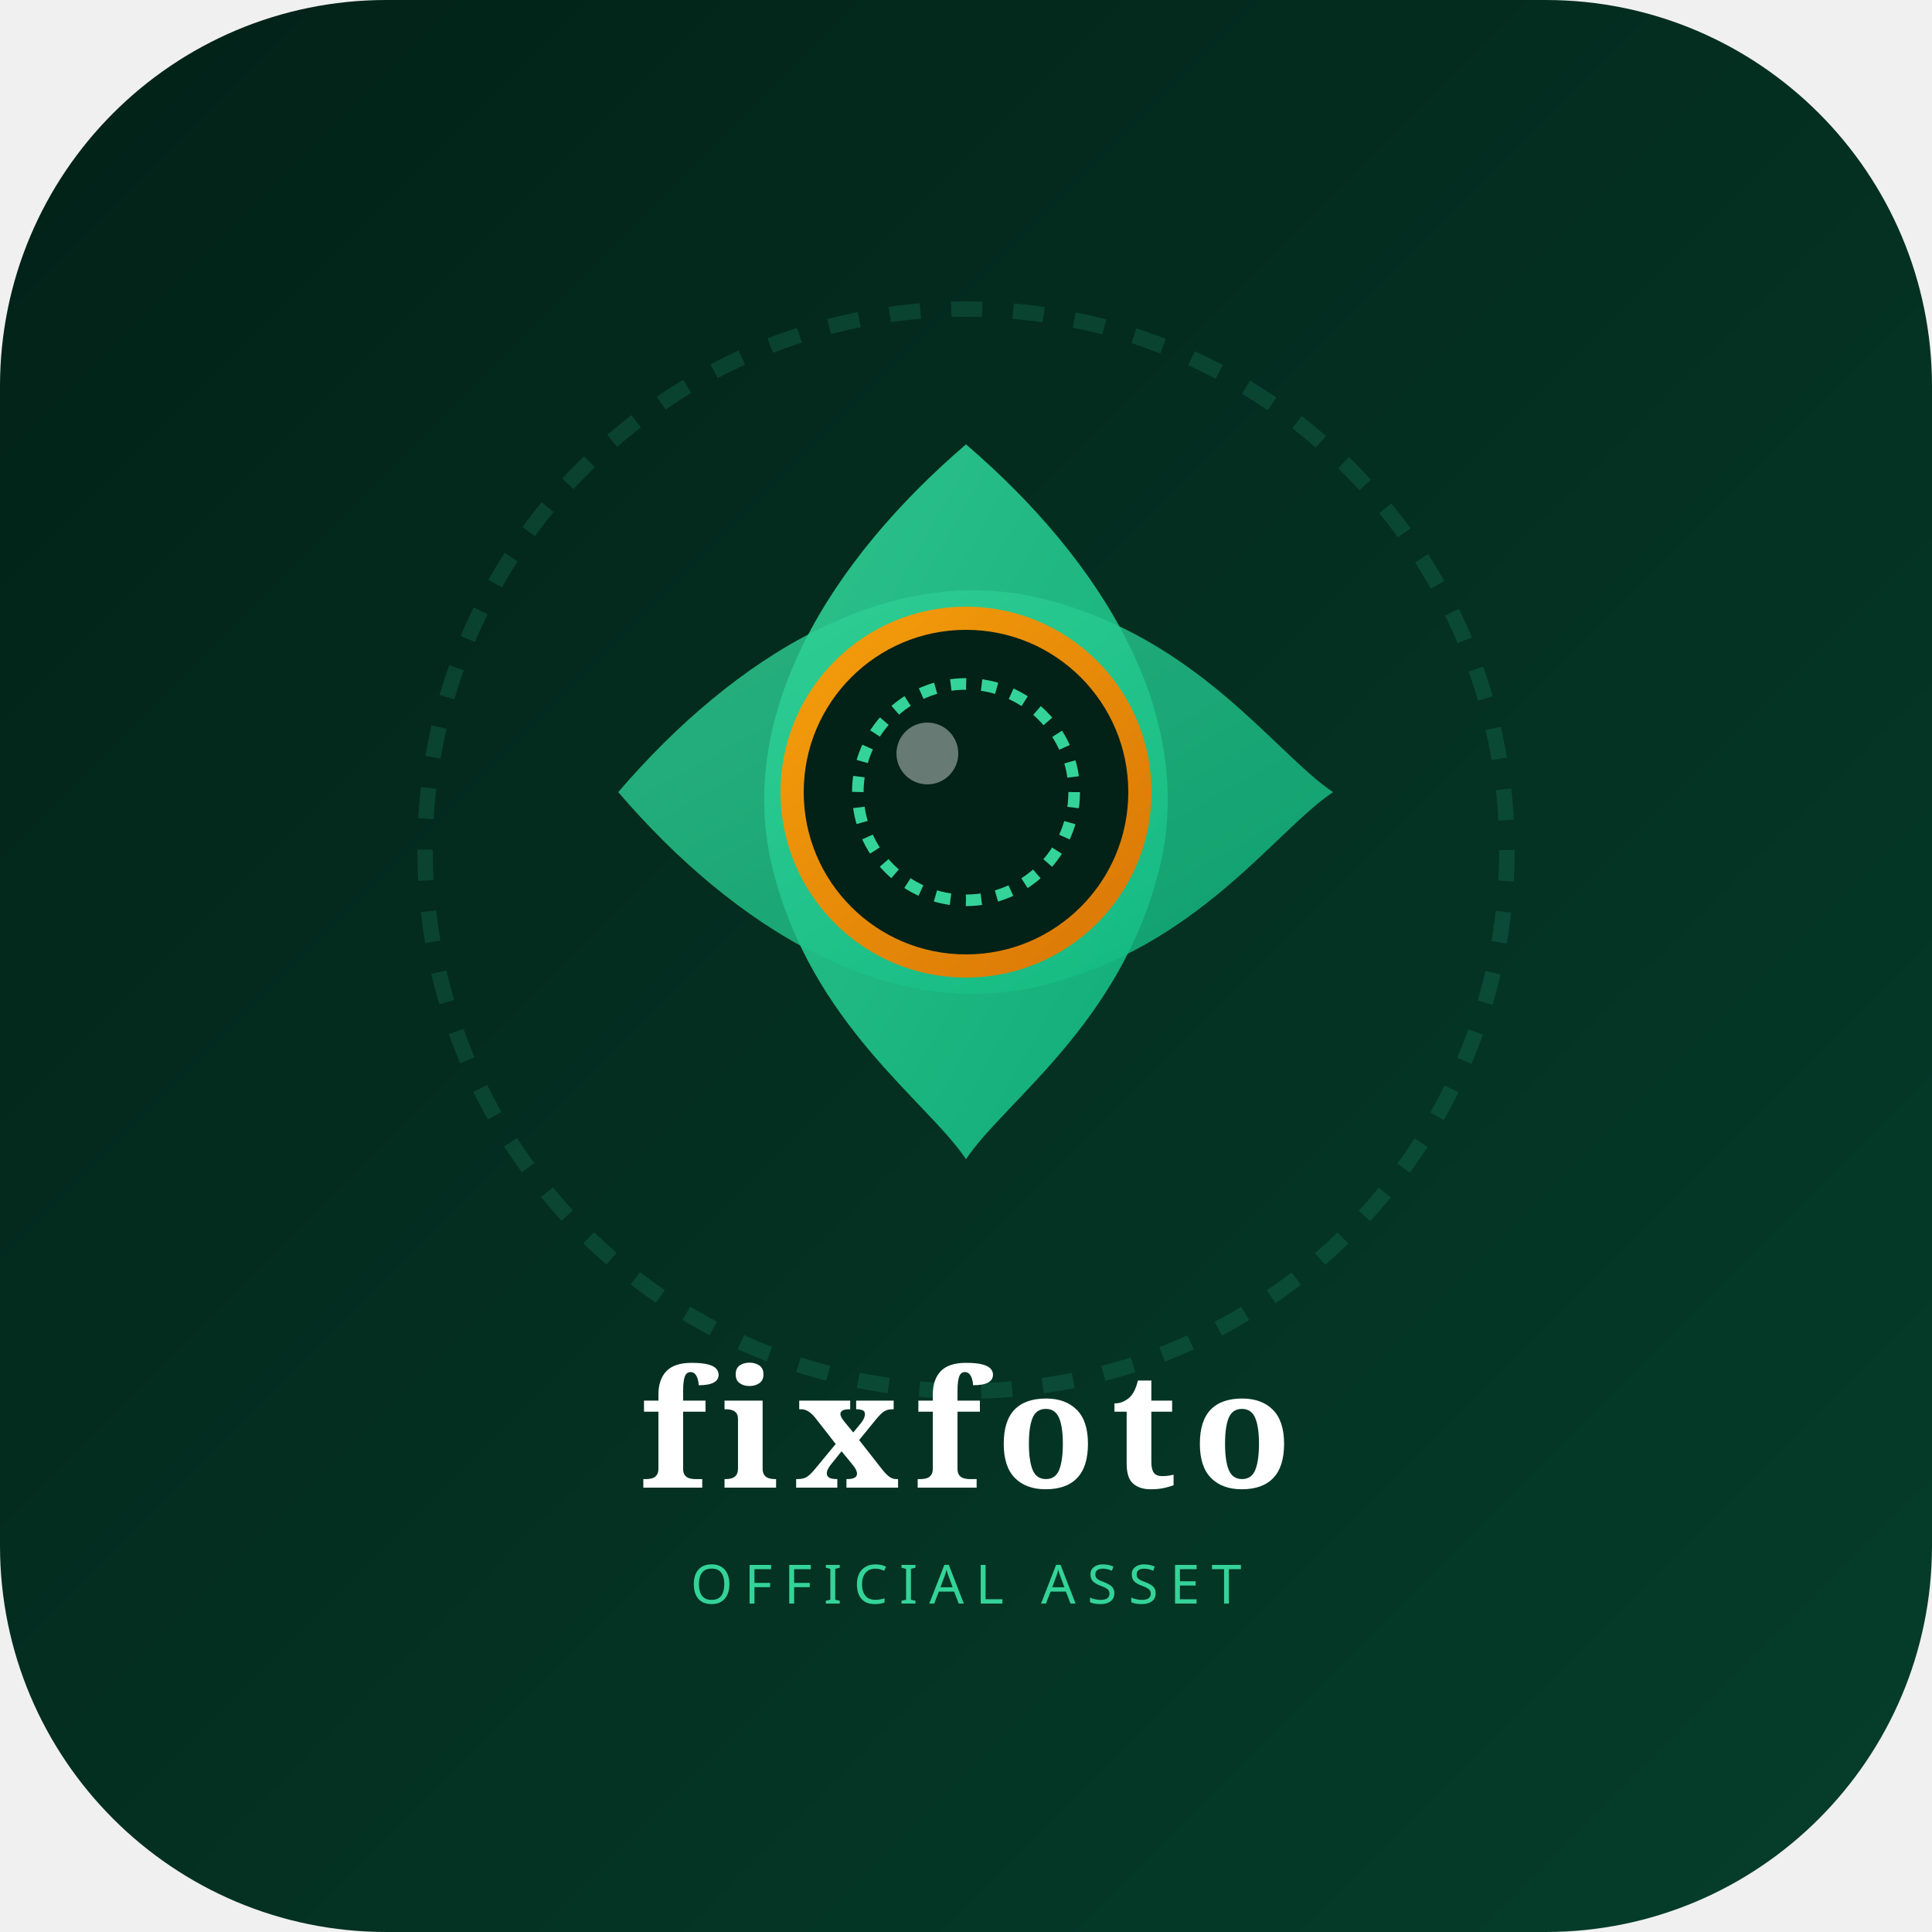
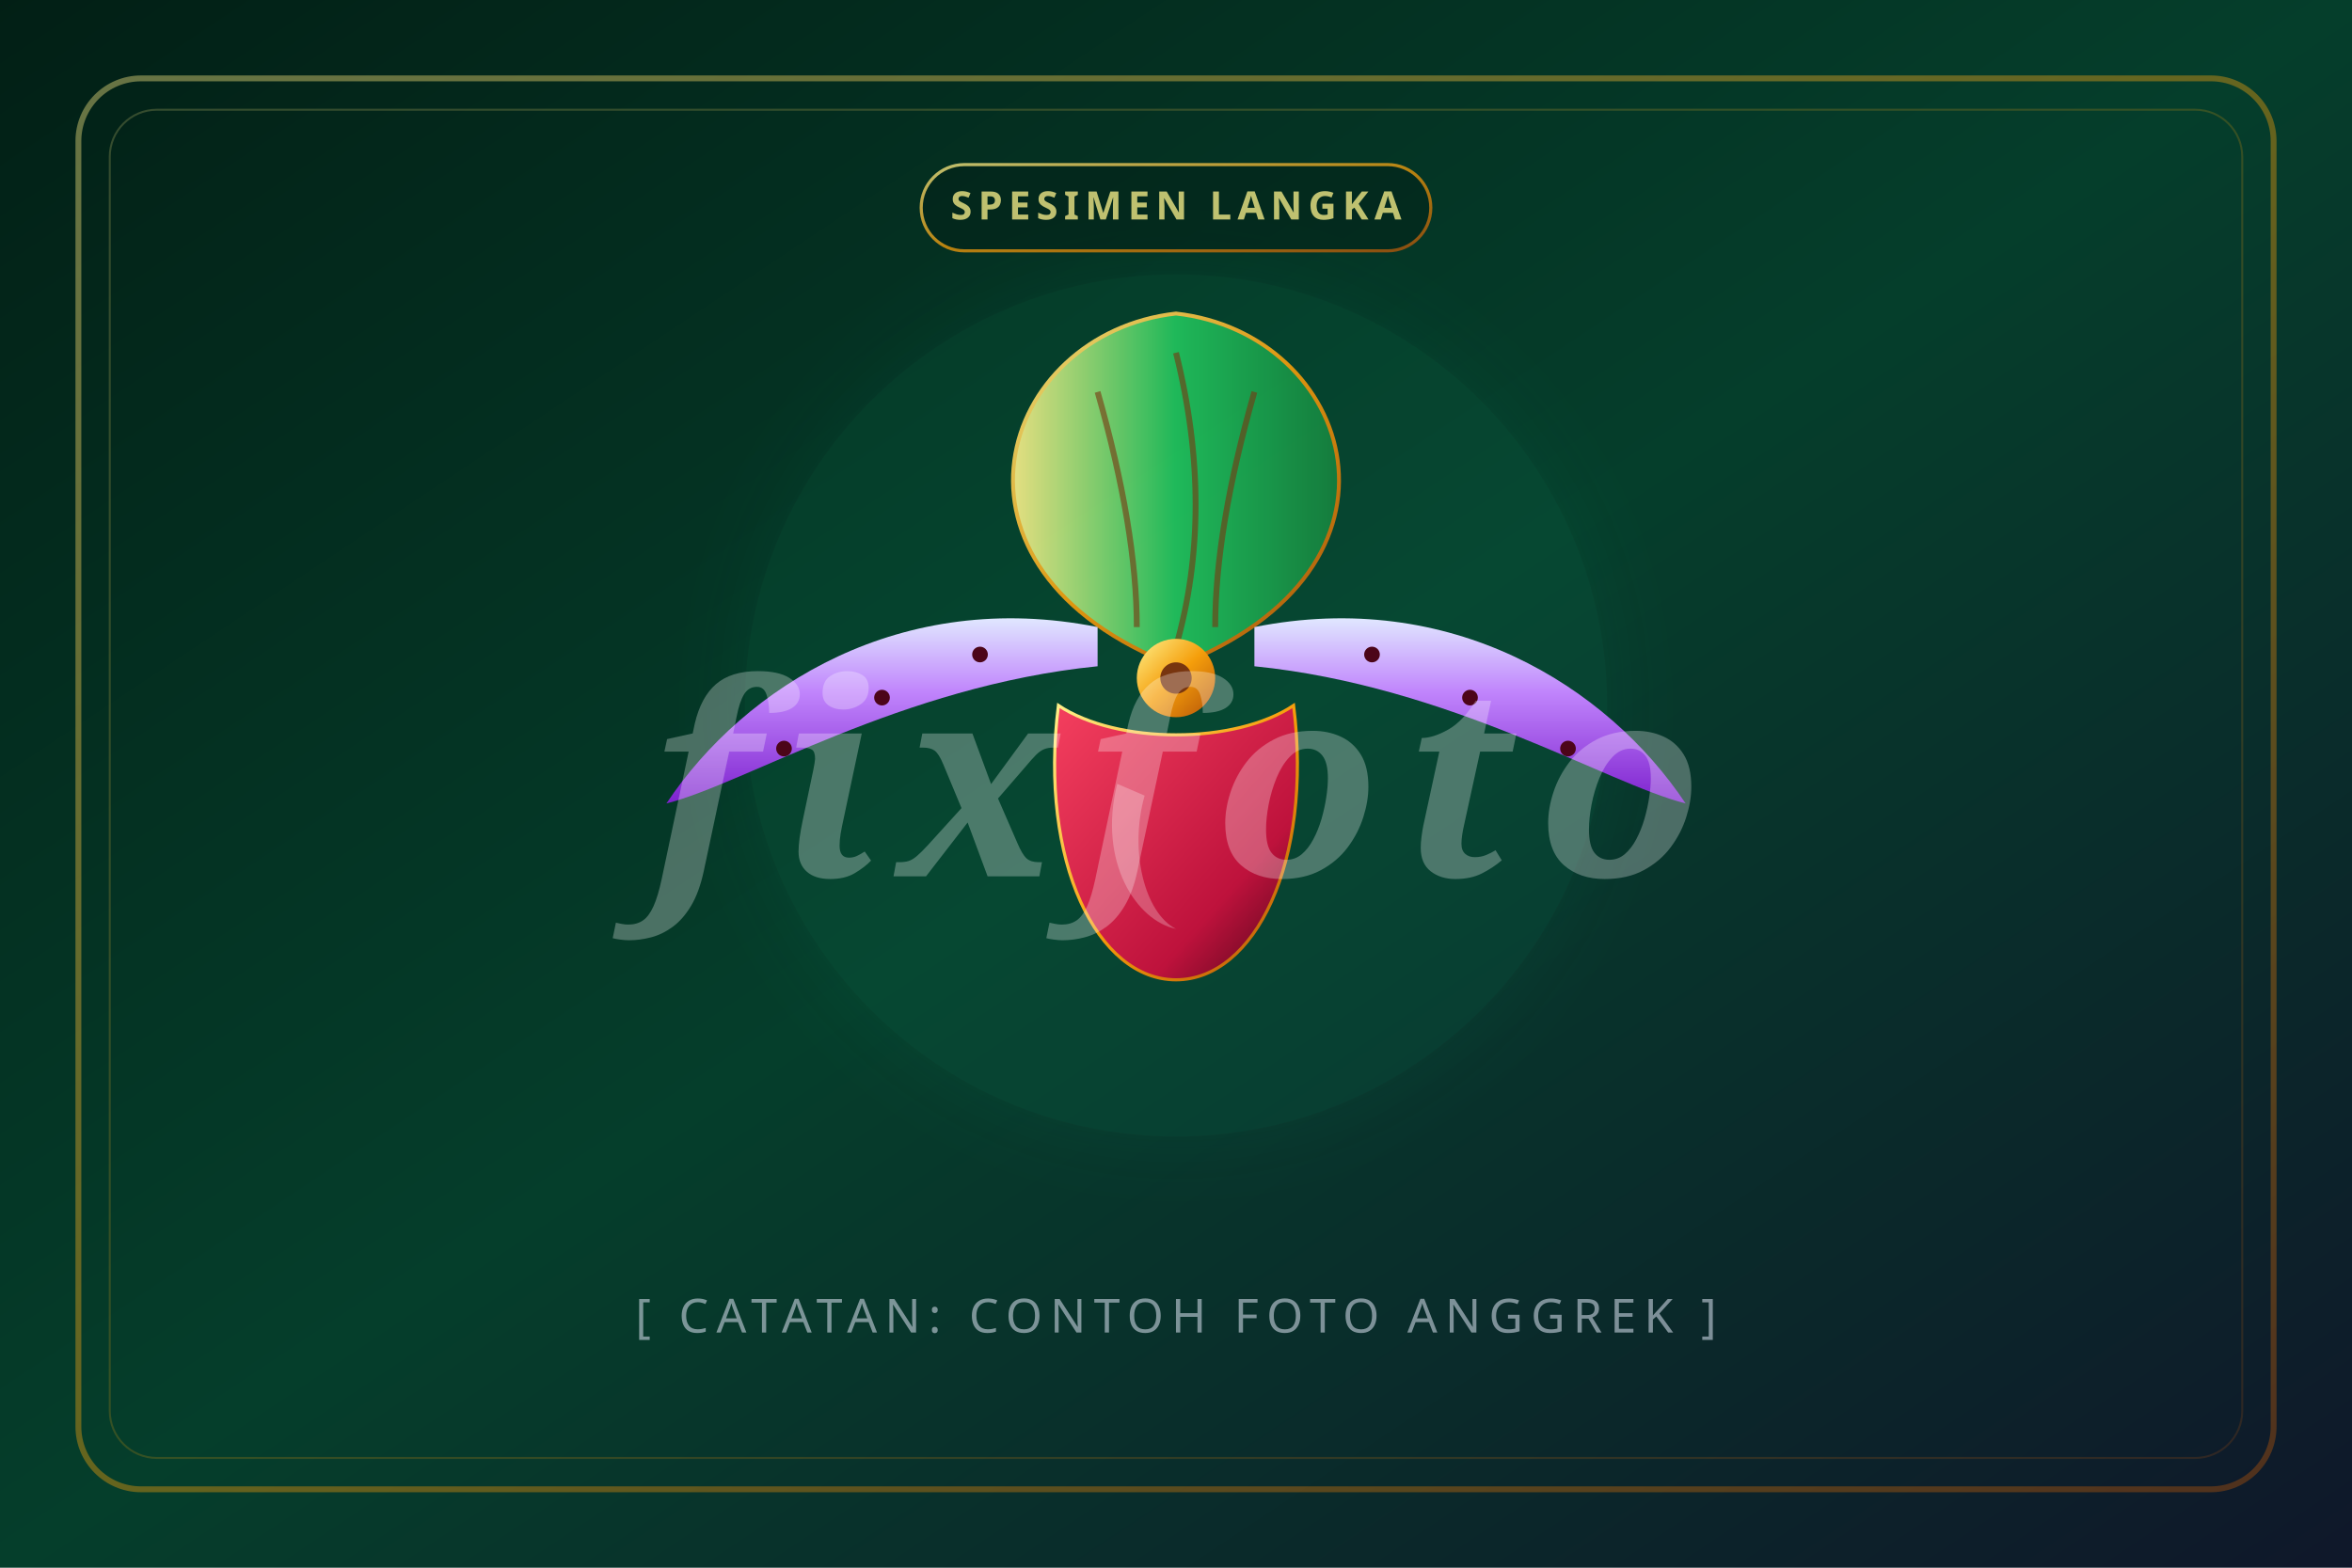
- <svg xmlns="http://www.w3.org/2000/svg" viewBox="0 0 500 500" width="100%" height="100%">
+ <svg xmlns="http://www.w3.org/2000/svg" viewBox="0 0 600 400" width="100%" height="100%">
  <defs>
-     <linearGradient id="bgGrad" x1="0%" y1="0%" x2="100%" y2="100%">
-       <stop offset="0%" stop-color="#022117" />
-       <stop offset="100%" stop-color="#053e2b" />
+     <linearGradient id="bgGradient" x1="0%" y1="0%" x2="100%" y2="100%">
+       <stop offset="0%" stop-color="#021f15" />
+       <stop offset="50%" stop-color="#053e2b" />
+       <stop offset="100%" stop-color="#0f172a" />
    </linearGradient>
-     <linearGradient id="orchidGrad" x1="0%" y1="0%" x2="100%" y2="100%">
-       <stop offset="0%" stop-color="#34d399" />
-       <stop offset="100%" stop-color="#10b981" />
+     <linearGradient id="goldGrad" x1="0%" y1="0%" x2="100%" y2="100%">
+       <stop offset="0%" stop-color="#fef08a" />
+       <stop offset="50%" stop-color="#f59e0b" />
+       <stop offset="100%" stop-color="#b45309" />
    </linearGradient>
-     <linearGradient id="accentGrad" x1="0%" y1="0%" x2="100%" y2="100%">
-       <stop offset="0%" stop-color="#f59e0b" />
-       <stop offset="100%" stop-color="#d97706" />
+     <linearGradient id="petalGrad1" x1="0%" y1="0%" x2="0%" y2="100%">
+       <stop offset="0%" stop-color="#e0e7ff" />
+       <stop offset="40%" stop-color="#c084fc" />
+       <stop offset="100%" stop-color="#7e22ce" />
    </linearGradient>
+     <linearGradient id="pouchGrad" x1="0%" y1="0%" x2="100%" y2="100%">
+       <stop offset="0%" stop-color="#f43f5e" />
+       <stop offset="70%" stop-color="#be123c" />
+       <stop offset="100%" stop-color="#4c0519" />
+     </linearGradient>
+     <linearGradient id="sepalGrad" x1="0%" y1="0%" x2="100%" y2="0%">
+       <stop offset="0%" stop-color="#fef08a" />
+       <stop offset="50%" stop-color="#22c55e" />
+       <stop offset="100%" stop-color="#15803d" />
+     </linearGradient>
+     <filter id="glow" x="-20%" y="-20%" width="140%" height="140%">
+       <feGaussianBlur stdDeviation="10" result="blur" />
+       <feComposite in="SourceGraphic" in2="blur" operator="over" />
+     </filter>
  </defs>
-   <rect width="500" height="500" rx="100" fill="url(#bgGrad)" />
-   <circle cx="250" cy="220" r="140" fill="none" stroke="rgba(52, 211, 153, 0.15)" stroke-width="4" stroke-dasharray="8 8" />
-   <g transform="translate(250, 205)">
-     <path d="M 0,-90 C 35,-60 60,-20 50,20 C 40,60 10,80 0,95 C -10,80 -40,60 -50,20 C -60,-20 -35,-60 0,-90 Z" fill="url(#orchidGrad)" opacity="0.9" />
-     <path d="M -90,0 C -60,35 -20,60 20,50 C 60,40 80,10 95,0 C 80,-10 60,-40 20,-50 C -20,-60 -60,-35 -90,0 Z" fill="url(#orchidGrad)" opacity="0.8" />
-     <circle cx="0" cy="0" r="45" fill="#022117" stroke="url(#accentGrad)" stroke-width="6" />
-     <circle cx="0" cy="0" r="28" fill="none" stroke="#34d399" stroke-width="3" stroke-dasharray="4 4" />
-     <circle cx="-10" cy="-10" r="8" fill="#ffffff" opacity="0.4" />
+   <rect width="600" height="400" fill="url(#bgGradient)" />
+   <rect x="20" y="20" width="560" height="360" rx="16" fill="none" stroke="url(#goldGrad)" stroke-width="1.5" opacity="0.4" />
+   <rect x="28" y="28" width="544" height="344" rx="12" fill="none" stroke="url(#goldGrad)" stroke-width="0.5" opacity="0.2" />
+   <circle cx="300" cy="180" r="110" fill="#10b981" opacity="0.08" filter="url(#glow)" />
+   <g id="rareOrchid" transform="translate(300, 185)">
+     <path d="M 0,-105 C 45,-100 65,-40 0,-15 C -65,-40 -45,-100 0,-105 Z" fill="url(#sepalGrad)" opacity="0.9" stroke="url(#goldGrad)" stroke-width="1" />
+     <path d="M 0,-95 Q 10,-55 0,-20 M -20,-85 Q -10,-50 -10,-25 M 20,-85 Q 10,-50 10,-25" fill="none" stroke="#78350f" stroke-width="1.5" opacity="0.6" />
+     <path d="M -20,-25 C -70,-35 -110,-10 -130,20 C -110,15 -70,-10 -20,-15 Z" fill="url(#petalGrad1)" />
+     <circle cx="-50" cy="-18" r="2" fill="#4c0519" />
+     <circle cx="-75" cy="-7" r="2" fill="#4c0519" />
+     <circle cx="-100" cy="6" r="2" fill="#4c0519" />
+     <path d="M 20,-25 C 70,-35 110,-10 130,20 C 110,15 70,-10 20,-15 Z" fill="url(#petalGrad1)" />
+     <circle cx="50" cy="-18" r="2" fill="#4c0519" />
+     <circle cx="75" cy="-7" r="2" fill="#4c0519" />
+     <circle cx="100" cy="6" r="2" fill="#4c0519" />
+     <path d="M -30,-5 C -35,35 -20,65 0,65 C 20,65 35,35 30,-5 C 15,5 -15,5 -30,-5 Z" fill="url(#pouchGrad)" stroke="url(#goldGrad)" stroke-width="0.8" />
+     <path d="M -15,15 C -20,35 -10,50 0,52 C -8,48 -12,32 -8,18 Z" fill="#ffffff" opacity="0.25" />
+     <circle cx="0" cy="-12" r="10" fill="url(#goldGrad)" />
+     <circle cx="0" cy="-12" r="4" fill="#78350f" />
  </g>
-   <text x="250" y="385" font-family="'Playfair Display', serif" font-size="42" font-weight="bold" fill="#ffffff" text-anchor="middle" letter-spacing="4">fixfoto</text>
-   <text x="250" y="415" font-family="'Plus Jakarta Sans', sans-serif" font-size="14" font-weight="500" fill="#34d399" text-anchor="middle" letter-spacing="3">OFFICIAL ASSET</text>
+   <text x="300" y="200" font-family="'Playfair Display', Georgia, serif" font-size="68" font-weight="bold" font-style="italic" fill="#ffffff" opacity="0.28" text-anchor="middle" dominant-baseline="middle" letter-spacing="6">
+     fixfoto
+   </text>
+   <g opacity="0.75">
+     <rect x="235" y="42" width="130" height="22" rx="11" fill="rgba(2, 33, 23, 0.7)" stroke="url(#goldGrad)" stroke-width="0.8" />
+     <text x="300" y="56" font-family="'Plus Jakarta Sans', sans-serif" font-size="10" font-weight="600" fill="#fef08a" text-anchor="middle" letter-spacing="1.5">
+       SPESIMEN LANGKA
+     </text>
+     <text x="300" y="340" font-family="'Plus Jakarta Sans', sans-serif" font-size="12" font-weight="500" fill="#cbd5e1" text-anchor="middle" letter-spacing="2" opacity="0.8">
+       [ CATATAN: CONTOH FOTO ANGGREK ]
+     </text>
+   </g>
</svg>
